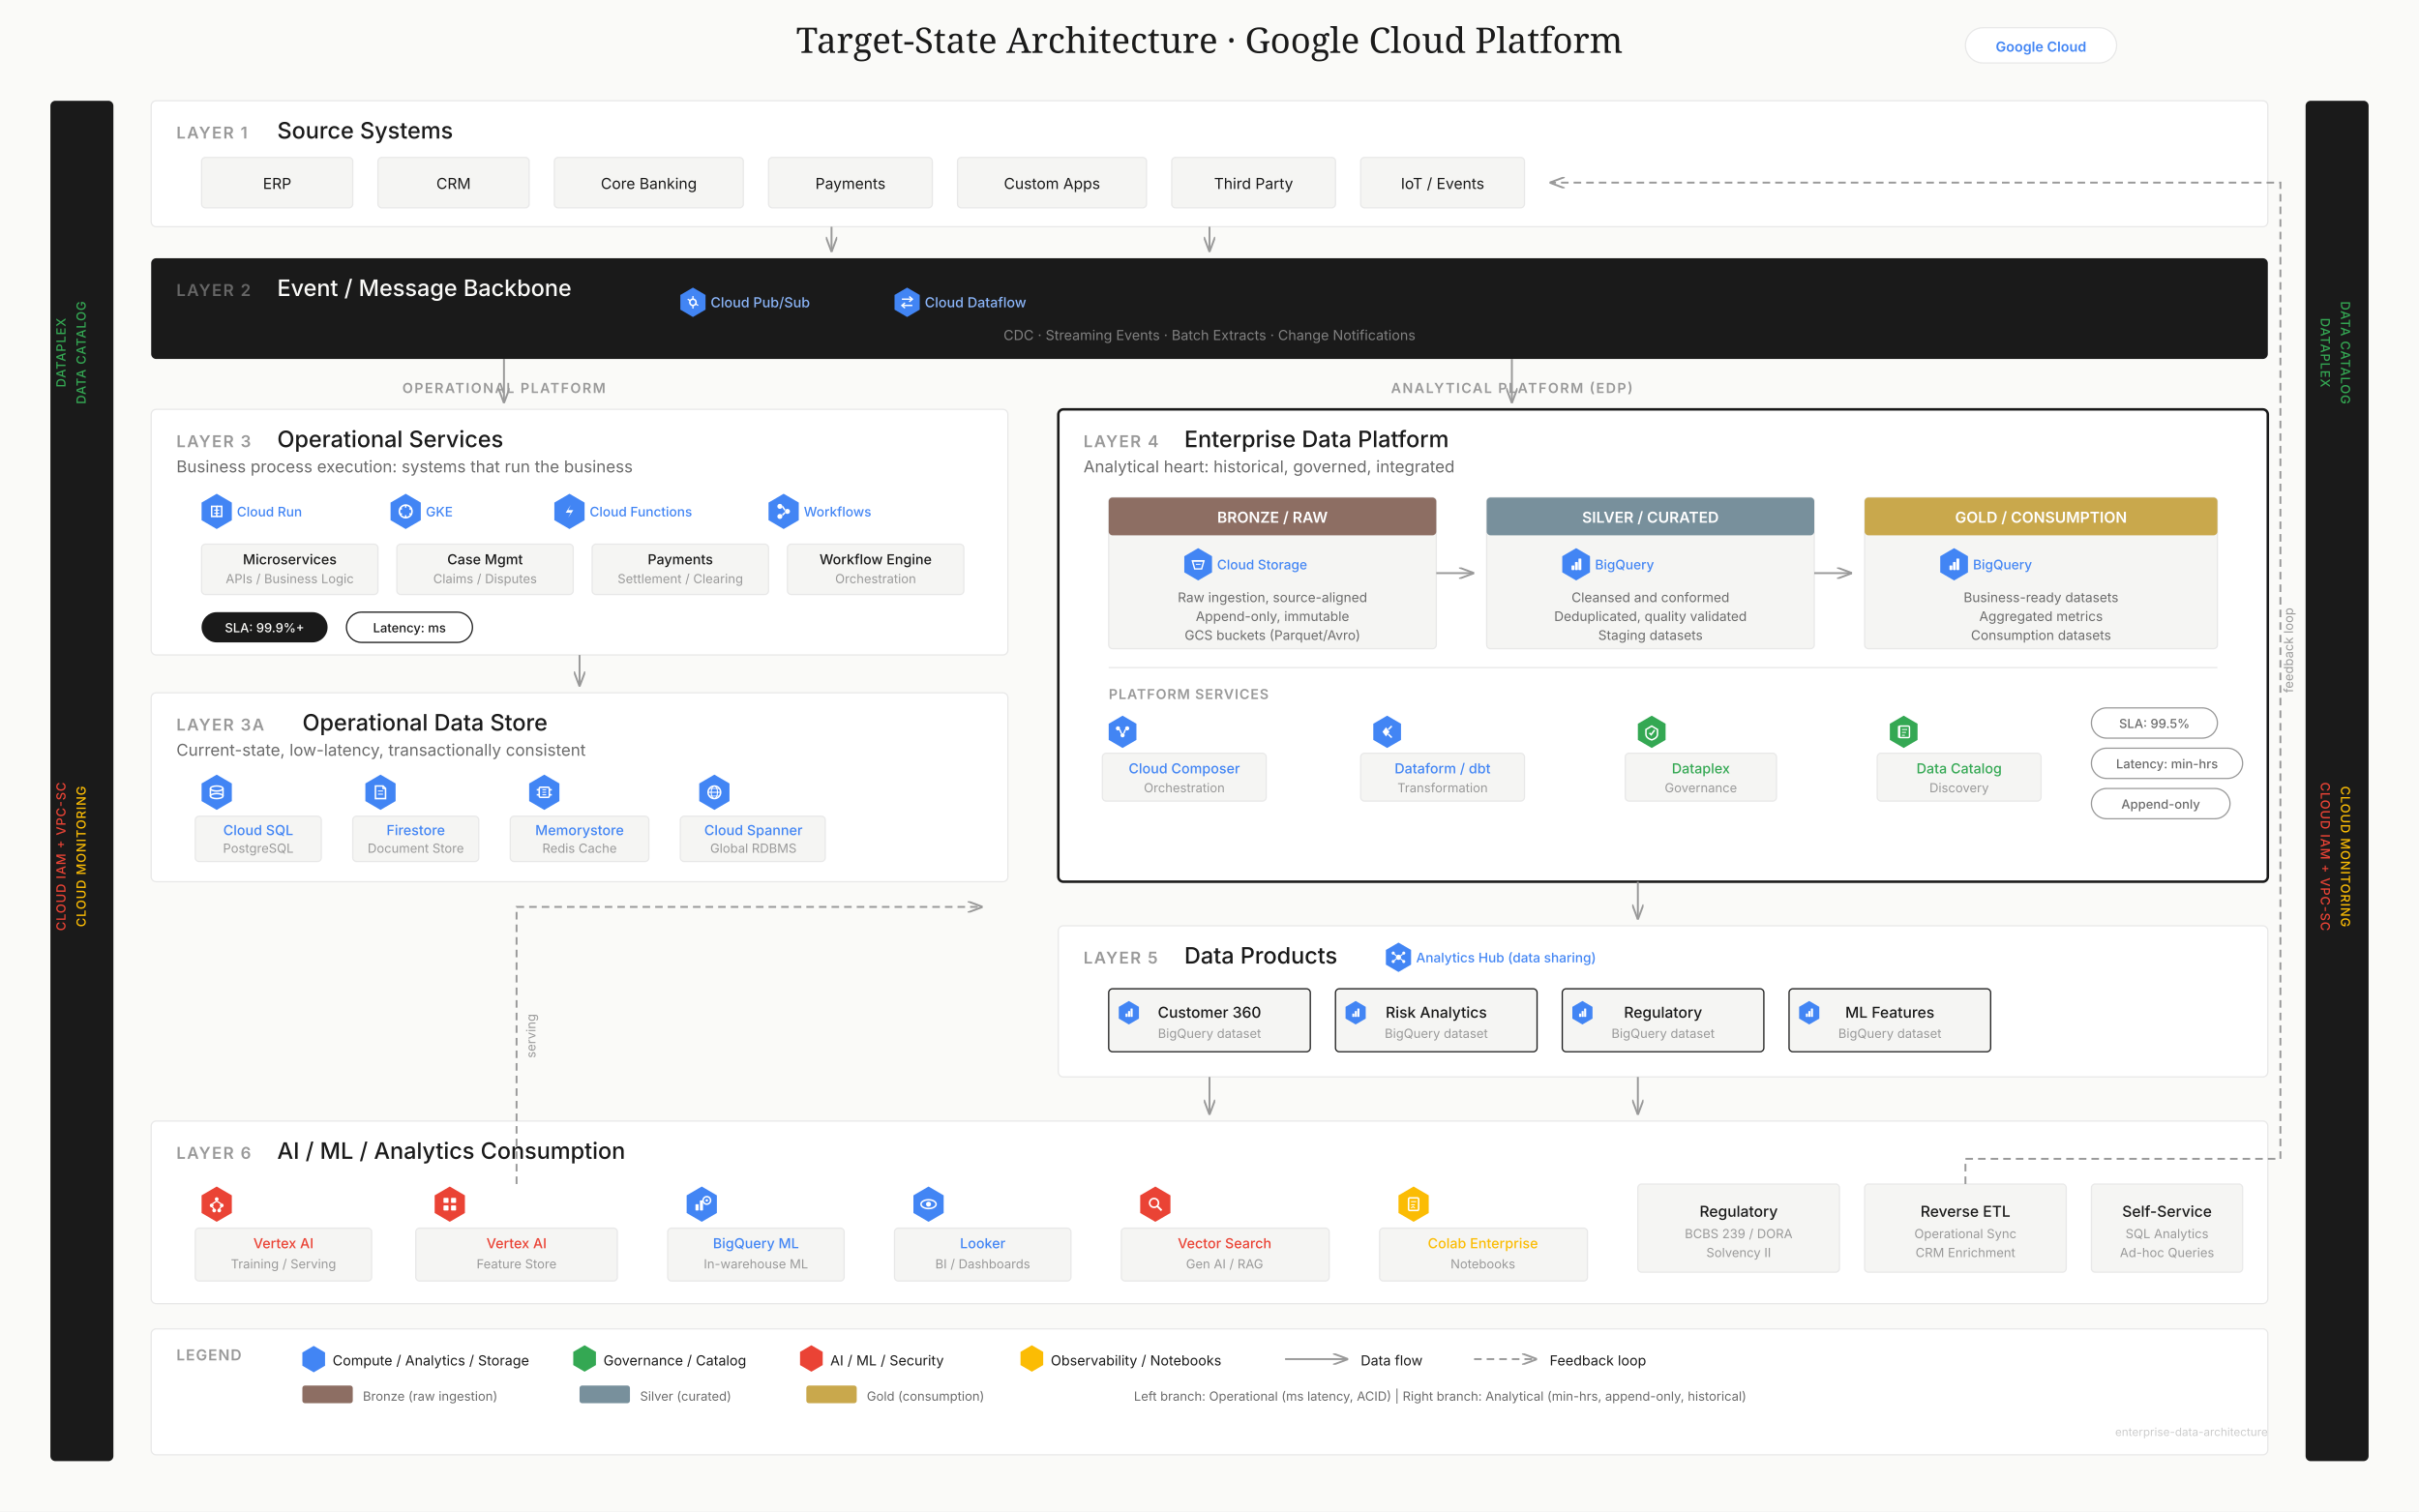
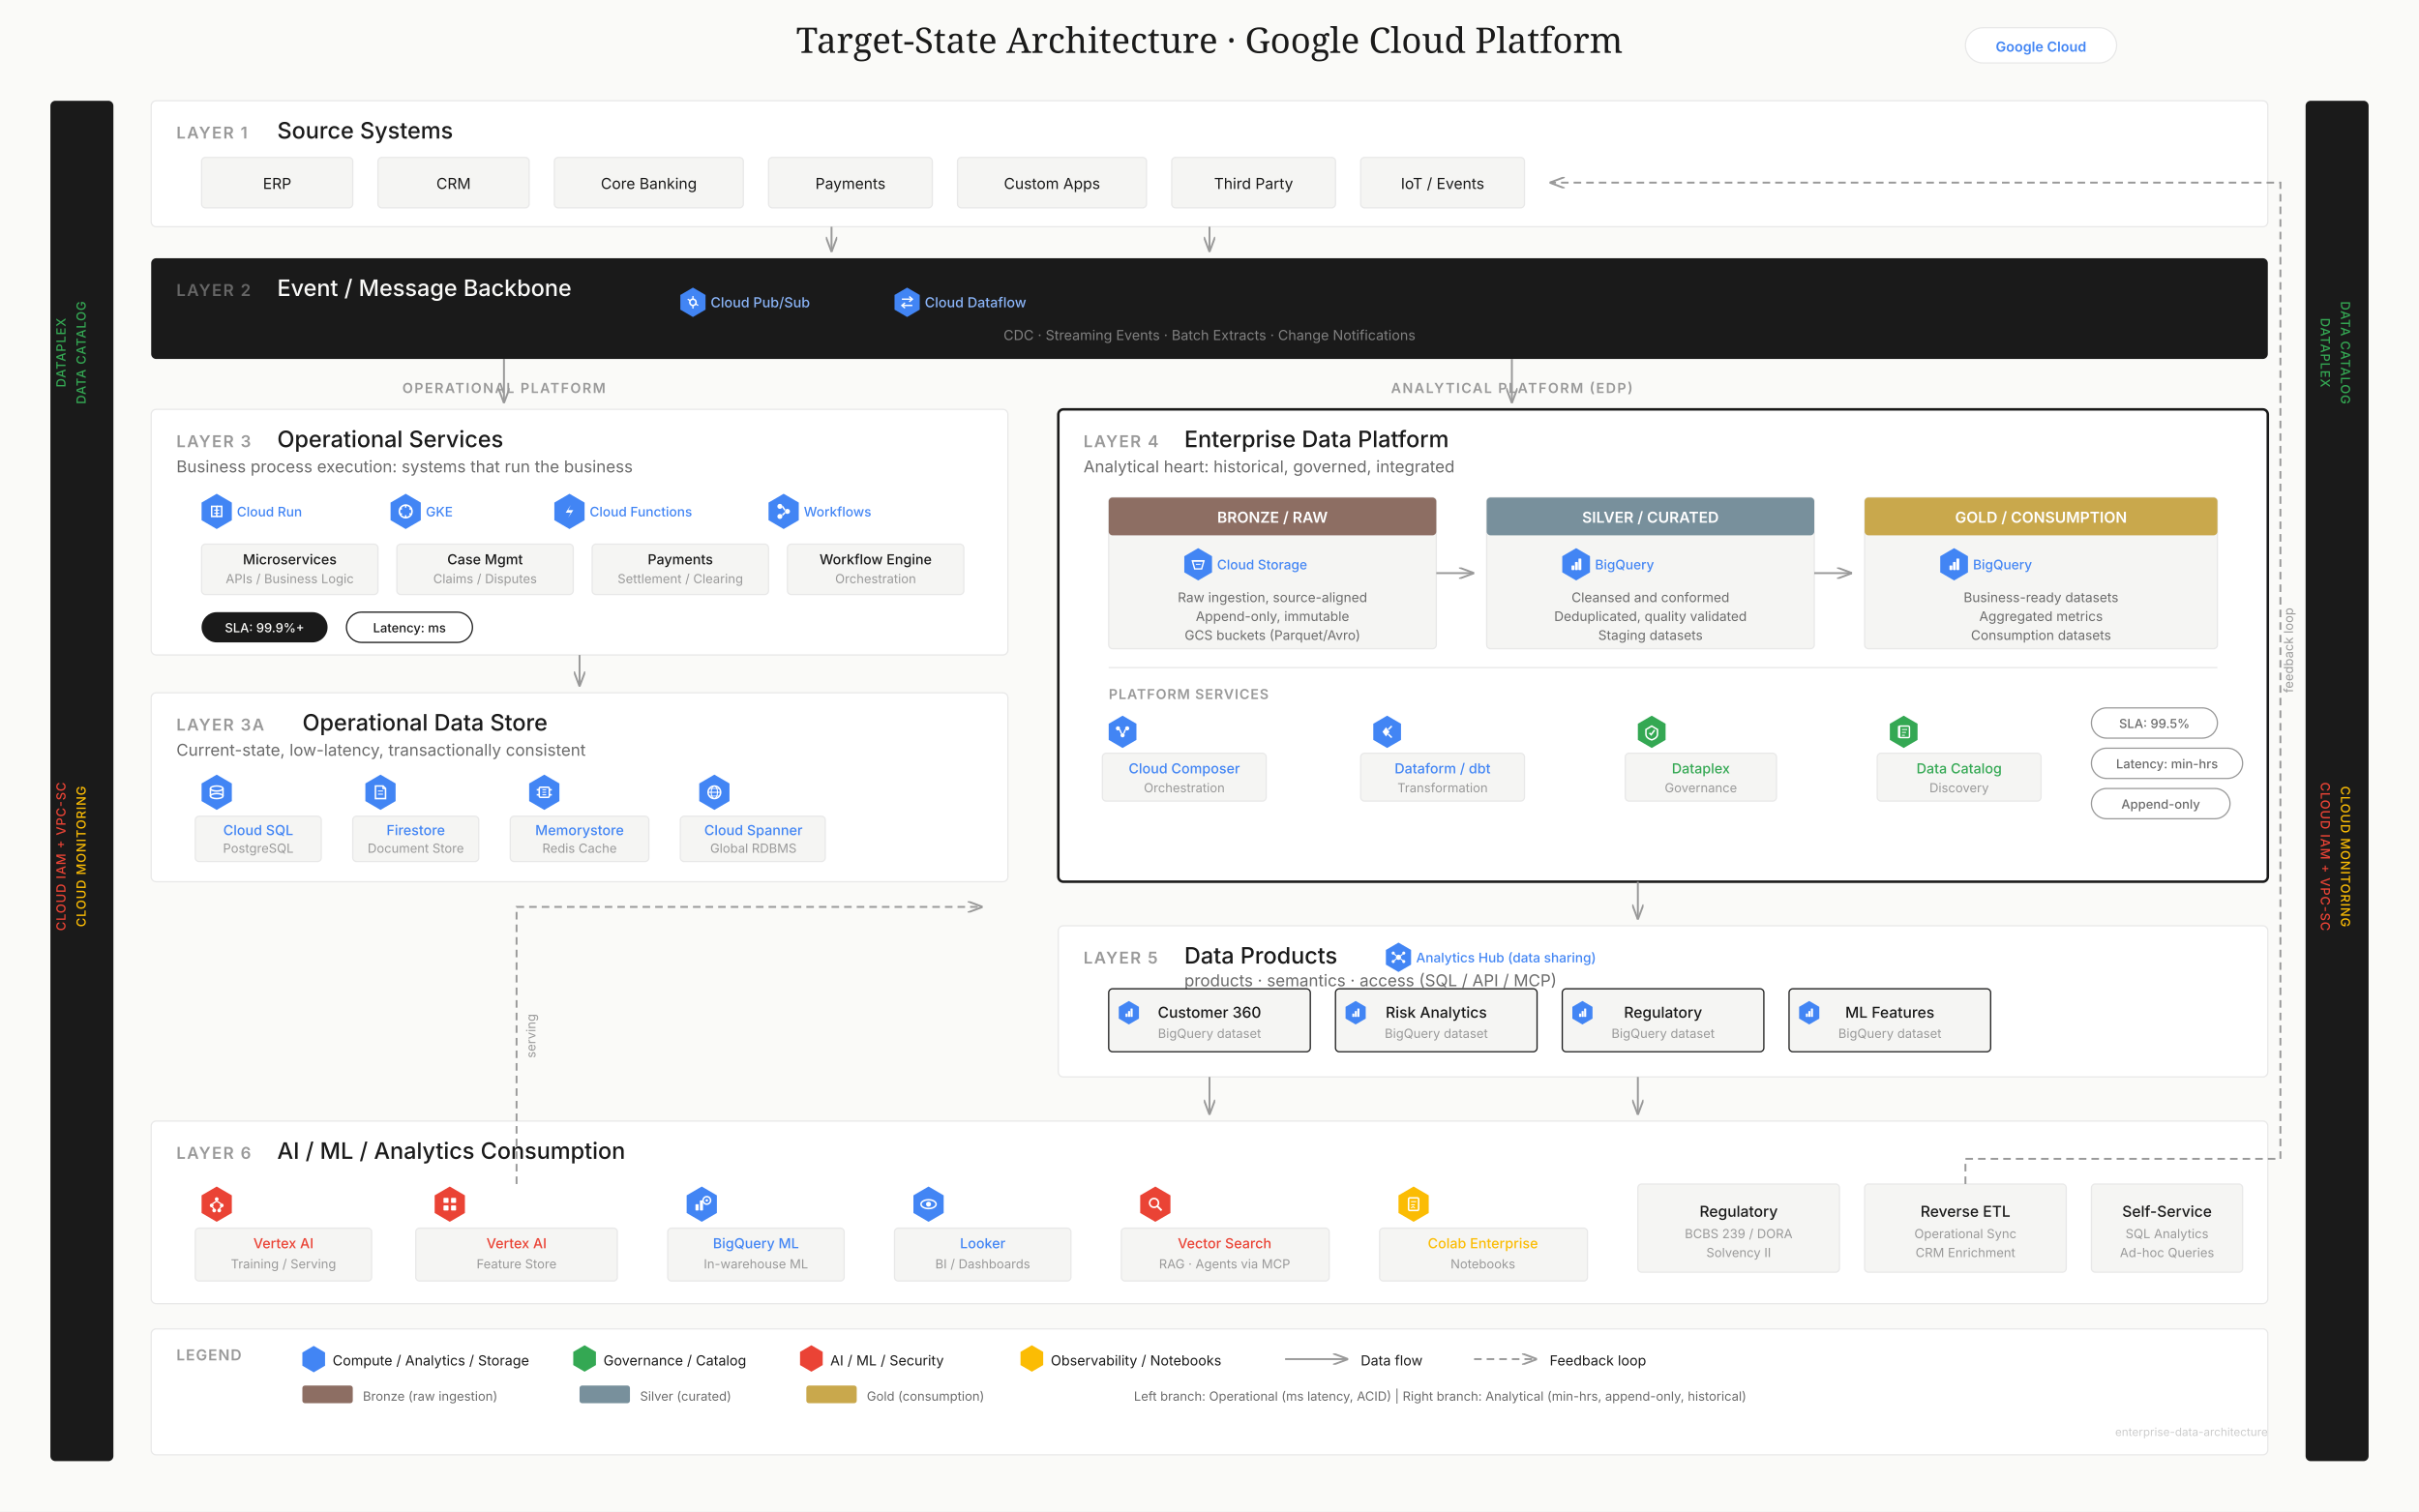
<svg xmlns="http://www.w3.org/2000/svg" viewBox="0 0 1920 1200" font-family="IBM Plex Sans, -apple-system, sans-serif">
  <defs>
    <style>
      .layer-label { font-size: 13px; font-weight: 600; letter-spacing: 0.08em; text-transform: uppercase; }
      .layer-title { font-size: 18px; font-weight: 500; }
      .layer-desc { font-size: 13px; fill: #6b6b6b; }
      .service-box text { font-size: 12px; }
      .arrow { stroke: #999; stroke-width: 1.5; fill: none; marker-end: url(#arrowhead); }
      .arrow-dashed { stroke: #999; stroke-width: 1.5; fill: none; stroke-dasharray: 6 4; marker-end: url(#arrowhead); }
      .cross-cut-label { font-size: 11px; font-weight: 500; letter-spacing: 0.06em; text-transform: uppercase; fill: #6b6b6b; }
      .gcp-label { font-size: 10.5px; fill: #4285F4; font-weight: 500; }
      .gcp-label-sm { font-size: 10px; fill: #4285F4; font-weight: 400; }
    </style>
    <marker id="arrowhead" markerWidth="8" markerHeight="6" refX="8" refY="3" orient="auto">
      <path d="M0,0 L8,3 L0,6" fill="none" stroke="#999" stroke-width="1" />
    </marker>
    <marker id="arrowhead-accent" markerWidth="8" markerHeight="6" refX="8" refY="3" orient="auto">
      <path d="M0,0 L8,3 L0,6" fill="none" stroke="#1a1a1a" stroke-width="1" />
    </marker>
    <symbol id="gcp-hex" viewBox="0 0 24 28">
      <polygon points="12,0 24,7 24,21 12,28 0,21 0,7" fill="#4285F4" stroke="none" />
    </symbol>
    <symbol id="icon-pubsub" viewBox="0 0 24 28">
      <polygon points="12,0 24,7 24,21 12,28 0,21 0,7" fill="#4285F4" />
      <circle cx="12" cy="14" r="3" fill="none" stroke="#fff" stroke-width="1.5" />
      <line x1="12" y1="8" x2="12" y2="11" stroke="#fff" stroke-width="1.2" />
      <line x1="12" y1="17" x2="12" y2="20" stroke="#fff" stroke-width="1.2" />
      <line x1="7" y1="11" x2="9.5" y2="12.5" stroke="#fff" stroke-width="1.2" />
      <line x1="14.5" y1="15.5" x2="17" y2="17" stroke="#fff" stroke-width="1.2" />
    </symbol>
    <symbol id="icon-dataflow" viewBox="0 0 24 28">
      <polygon points="12,0 24,7 24,21 12,28 0,21 0,7" fill="#4285F4" />
      <path d="M7,11 L17,11" stroke="#fff" stroke-width="1.3" fill="none" />
      <path d="M14,8.5 L17,11 L14,13.5" stroke="#fff" stroke-width="1.3" fill="none" />
      <path d="M17,17 L7,17" stroke="#fff" stroke-width="1.3" fill="none" />
      <path d="M10,14.5 L7,17 L10,19.5" stroke="#fff" stroke-width="1.3" fill="none" />
    </symbol>
    <symbol id="icon-cloudrun" viewBox="0 0 24 28">
      <polygon points="12,0 24,7 24,21 12,28 0,21 0,7" fill="#4285F4" />
      <path d="M8,10 L12,10 L12,18 L8,18 Z" stroke="#fff" stroke-width="1.2" fill="none" />
      <path d="M12,10 L16,10 L16,18 L12,18" stroke="#fff" stroke-width="1.2" fill="none" />
      <line x1="10" y1="13" x2="14" y2="13" stroke="#fff" stroke-width="0.8" />
      <line x1="10" y1="15.5" x2="14" y2="15.5" stroke="#fff" stroke-width="0.8" />
    </symbol>
    <symbol id="icon-gke" viewBox="0 0 24 28">
      <polygon points="12,0 24,7 24,21 12,28 0,21 0,7" fill="#4285F4" />
      <circle cx="12" cy="14" r="5" fill="none" stroke="#fff" stroke-width="1.3" />
      <line x1="12" y1="9" x2="12" y2="11" stroke="#fff" stroke-width="1.2" />
      <line x1="12" y1="17" x2="12" y2="19" stroke="#fff" stroke-width="1.2" />
      <line x1="7.3" y1="11.3" x2="9" y2="12.3" stroke="#fff" stroke-width="1.2" />
      <line x1="15" y1="15.7" x2="16.7" y2="16.7" stroke="#fff" stroke-width="1.2" />
      <line x1="7.3" y1="16.7" x2="9" y2="15.7" stroke="#fff" stroke-width="1.2" />
      <line x1="15" y1="12.3" x2="16.7" y2="11.3" stroke="#fff" stroke-width="1.2" />
    </symbol>
    <symbol id="icon-functions" viewBox="0 0 24 28">
      <polygon points="12,0 24,7 24,21 12,28 0,21 0,7" fill="#4285F4" />
      <path d="M13,9 L9,15 L13,15 L11,19 L15,13 L11,13 Z" fill="#fff" />
    </symbol>
    <symbol id="icon-workflows" viewBox="0 0 24 28">
      <polygon points="12,0 24,7 24,21 12,28 0,21 0,7" fill="#4285F4" />
      <circle cx="9" cy="10" r="2" fill="#fff" />
      <circle cx="15" cy="14" r="2" fill="#fff" />
      <circle cx="9" cy="18" r="2" fill="#fff" />
      <line x1="11" y1="10" x2="13" y2="13" stroke="#fff" stroke-width="1.2" />
      <line x1="13" y1="15" x2="11" y2="17" stroke="#fff" stroke-width="1.2" />
    </symbol>
    <symbol id="icon-cloudsql" viewBox="0 0 24 28">
      <polygon points="12,0 24,7 24,21 12,28 0,21 0,7" fill="#4285F4" />
      <ellipse cx="12" cy="11" rx="5" ry="2" fill="none" stroke="#fff" stroke-width="1.2" />
      <path d="M7,11 L7,17" stroke="#fff" stroke-width="1.2" />
      <path d="M17,11 L17,17" stroke="#fff" stroke-width="1.2" />
      <ellipse cx="12" cy="17" rx="5" ry="2" fill="none" stroke="#fff" stroke-width="1.2" />
    </symbol>
    <symbol id="icon-firestore" viewBox="0 0 24 28">
      <polygon points="12,0 24,7 24,21 12,28 0,21 0,7" fill="#4285F4" />
      <path d="M8,9 L14,9 L16,11 L16,19 L8,19 Z" fill="none" stroke="#fff" stroke-width="1.2" />
      <path d="M14,9 L14,11 L16,11" fill="none" stroke="#fff" stroke-width="1" />
      <line x1="10" y1="13" x2="14" y2="13" stroke="#fff" stroke-width="0.8" />
      <line x1="10" y1="15.5" x2="14" y2="15.5" stroke="#fff" stroke-width="0.8" />
    </symbol>
    <symbol id="icon-memorystore" viewBox="0 0 24 28">
      <polygon points="12,0 24,7 24,21 12,28 0,21 0,7" fill="#4285F4" />
      <rect x="8" y="10" width="8" height="8" rx="1" fill="none" stroke="#fff" stroke-width="1.2" />
      <line x1="6" y1="12" x2="8" y2="12" stroke="#fff" stroke-width="1.2" />
      <line x1="6" y1="16" x2="8" y2="16" stroke="#fff" stroke-width="1.2" />
      <line x1="16" y1="12" x2="18" y2="12" stroke="#fff" stroke-width="1.2" />
      <line x1="16" y1="16" x2="18" y2="16" stroke="#fff" stroke-width="1.2" />
      <line x1="10.5" y1="12" x2="13.5" y2="12" stroke="#fff" stroke-width="0.8" />
      <line x1="10.5" y1="14" x2="13.5" y2="14" stroke="#fff" stroke-width="0.8" />
      <line x1="10.5" y1="16" x2="13.5" y2="16" stroke="#fff" stroke-width="0.8" />
    </symbol>
    <symbol id="icon-spanner" viewBox="0 0 24 28">
      <polygon points="12,0 24,7 24,21 12,28 0,21 0,7" fill="#4285F4" />
      <circle cx="12" cy="14" r="5" fill="none" stroke="#fff" stroke-width="1.2" />
      <ellipse cx="12" cy="14" rx="2.5" ry="5" fill="none" stroke="#fff" stroke-width="0.8" />
      <line x1="7" y1="14" x2="17" y2="14" stroke="#fff" stroke-width="0.8" />
      <line x1="8" y1="11" x2="16" y2="11" stroke="#fff" stroke-width="0.6" />
      <line x1="8" y1="17" x2="16" y2="17" stroke="#fff" stroke-width="0.6" />
    </symbol>
    <symbol id="icon-gcs" viewBox="0 0 24 28">
      <polygon points="12,0 24,7 24,21 12,28 0,21 0,7" fill="#4285F4" />
      <path d="M7,11 L9,18 L15,18 L17,11 Z" fill="none" stroke="#fff" stroke-width="1.2" />
      <line x1="7" y1="11" x2="17" y2="11" stroke="#fff" stroke-width="1.3" />
      <line x1="10" y1="14" x2="14" y2="14" stroke="#fff" stroke-width="0.8" />
    </symbol>
    <symbol id="icon-bigquery" viewBox="0 0 24 28">
      <polygon points="12,0 24,7 24,21 12,28 0,21 0,7" fill="#4285F4" />
      <rect x="8" y="15" width="2.5" height="4" fill="#fff" rx="0.5" />
      <rect x="11" y="12" width="2.5" height="7" fill="#fff" rx="0.5" />
      <rect x="14" y="9" width="2.5" height="10" fill="#fff" rx="0.5" />
    </symbol>
    <symbol id="icon-composer" viewBox="0 0 24 28">
      <polygon points="12,0 24,7 24,21 12,28 0,21 0,7" fill="#4285F4" />
      <circle cx="8" cy="11" r="1.8" fill="#fff" />
      <circle cx="16" cy="11" r="1.8" fill="#fff" />
      <circle cx="12" cy="17" r="1.8" fill="#fff" />
      <line x1="9.5" y1="12" x2="11" y2="15.5" stroke="#fff" stroke-width="1.2" />
      <line x1="14.5" y1="12" x2="13" y2="15.5" stroke="#fff" stroke-width="1.2" />
    </symbol>
    <symbol id="icon-dataform" viewBox="0 0 24 28">
      <polygon points="12,0 24,7 24,21 12,28 0,21 0,7" fill="#4285F4" />
      <path d="M8,14 L11,10 L14,14 L11,18 Z" fill="#fff" />
      <path d="M13,12 L16,9" stroke="#fff" stroke-width="1.3" />
      <path d="M13,16 L16,19" stroke="#fff" stroke-width="1.3" />
    </symbol>
    <symbol id="icon-dataplex" viewBox="0 0 24 28">
      <polygon points="12,0 24,7 24,21 12,28 0,21 0,7" fill="#34A853" />
      <path d="M12,9 L7,12 L7,16 C7,18.5 9,20 12,21 C15,20 17,18.5 17,16 L17,12 Z" fill="none" stroke="#fff" stroke-width="1.3" />
      <path d="M10,15 L11.5,16.5 L14.5,12.5" fill="none" stroke="#fff" stroke-width="1.3" />
    </symbol>
    <symbol id="icon-catalog" viewBox="0 0 24 28">
      <polygon points="12,0 24,7 24,21 12,28 0,21 0,7" fill="#34A853" />
      <rect x="8" y="9" width="9" height="10" rx="1" fill="none" stroke="#fff" stroke-width="1.2" />
      <line x1="8" y1="9" x2="8" y2="19" stroke="#fff" stroke-width="2" />
      <line x1="10.5" y1="12" x2="15" y2="12" stroke="#fff" stroke-width="0.8" />
      <line x1="10.5" y1="14.5" x2="14" y2="14.5" stroke="#fff" stroke-width="0.8" />
      <line x1="10.5" y1="17" x2="13" y2="17" stroke="#fff" stroke-width="0.8" />
    </symbol>
    <symbol id="icon-analyticshub" viewBox="0 0 24 28">
      <polygon points="12,0 24,7 24,21 12,28 0,21 0,7" fill="#4285F4" />
      <circle cx="12" cy="14" r="2.5" fill="#fff" />
      <circle cx="7" cy="10" r="1.5" fill="#fff" />
      <circle cx="17" cy="10" r="1.5" fill="#fff" />
      <circle cx="7" cy="18" r="1.5" fill="#fff" />
      <circle cx="17" cy="18" r="1.5" fill="#fff" />
      <line x1="10" y1="12.5" x2="8" y2="11" stroke="#fff" stroke-width="1" />
      <line x1="14" y1="12.5" x2="16" y2="11" stroke="#fff" stroke-width="1" />
      <line x1="10" y1="15.5" x2="8" y2="17" stroke="#fff" stroke-width="1" />
      <line x1="14" y1="15.5" x2="16" y2="17" stroke="#fff" stroke-width="1" />
    </symbol>
    <symbol id="icon-vertexai" viewBox="0 0 24 28">
      <polygon points="12,0 24,7 24,21 12,28 0,21 0,7" fill="#EA4335" />
      <circle cx="12" cy="10" r="1.5" fill="#fff" />
      <circle cx="8" cy="15" r="1.5" fill="#fff" />
      <circle cx="16" cy="15" r="1.5" fill="#fff" />
      <circle cx="10" cy="19" r="1.5" fill="#fff" />
      <circle cx="14" cy="19" r="1.5" fill="#fff" />
      <line x1="12" y1="11.5" x2="8.5" y2="13.8" stroke="#fff" stroke-width="1" />
      <line x1="12" y1="11.5" x2="15.5" y2="13.8" stroke="#fff" stroke-width="1" />
      <line x1="8.5" y1="16.2" x2="10" y2="17.8" stroke="#fff" stroke-width="1" />
      <line x1="15.5" y1="16.2" x2="14" y2="17.8" stroke="#fff" stroke-width="1" />
    </symbol>
    <symbol id="icon-looker" viewBox="0 0 24 28">
      <polygon points="12,0 24,7 24,21 12,28 0,21 0,7" fill="#4285F4" />
      <ellipse cx="12" cy="14" rx="6" ry="3.5" fill="none" stroke="#fff" stroke-width="1.2" />
      <circle cx="12" cy="14" r="2" fill="#fff" />
    </symbol>
    <symbol id="icon-notebooks" viewBox="0 0 24 28">
      <polygon points="12,0 24,7 24,21 12,28 0,21 0,7" fill="#FBBC04" />
      <rect x="8" y="9" width="8" height="10" rx="1" fill="none" stroke="#fff" stroke-width="1.2" />
      <line x1="10" y1="12" x2="14" y2="12" stroke="#fff" stroke-width="0.8" />
      <line x1="10" y1="14.5" x2="13" y2="14.5" stroke="#fff" stroke-width="0.8" />
      <path d="M10,17 L11.5,16 L13,17" stroke="#fff" stroke-width="0.8" fill="none" />
    </symbol>
    <symbol id="icon-vectorsearch" viewBox="0 0 24 28">
      <polygon points="12,0 24,7 24,21 12,28 0,21 0,7" fill="#EA4335" />
      <circle cx="11" cy="13" r="3.5" fill="none" stroke="#fff" stroke-width="1.3" />
      <line x1="13.5" y1="15.5" x2="17" y2="19" stroke="#fff" stroke-width="1.5" />
    </symbol>
    <symbol id="icon-iam" viewBox="0 0 24 28">
      <polygon points="12,0 24,7 24,21 12,28 0,21 0,7" fill="#EA4335" />
      <circle cx="12" cy="12" r="3" fill="none" stroke="#fff" stroke-width="1.3" />
      <rect x="10.5" y="15" width="3" height="4" rx="0.5" fill="#fff" />
    </symbol>
    <symbol id="icon-monitoring" viewBox="0 0 24 28">
      <polygon points="12,0 24,7 24,21 12,28 0,21 0,7" fill="#FBBC04" />
      <path d="M7,16 L10,13 L12,15 L15,10 L17,12" fill="none" stroke="#fff" stroke-width="1.5" />
    </symbol>
    <symbol id="icon-featurestore" viewBox="0 0 24 28">
      <polygon points="12,0 24,7 24,21 12,28 0,21 0,7" fill="#EA4335" />
      <rect x="7" y="9" width="4" height="4" rx="0.5" fill="#fff" />
      <rect x="13" y="9" width="4" height="4" rx="0.5" fill="#fff" />
      <rect x="7" y="15" width="4" height="4" rx="0.5" fill="#fff" />
      <rect x="13" y="15" width="4" height="4" rx="0.5" fill="#fff" />
    </symbol>
    <symbol id="icon-bqml" viewBox="0 0 24 28">
      <polygon points="12,0 24,7 24,21 12,28 0,21 0,7" fill="#4285F4" />
      <rect x="7" y="14" width="2.5" height="5" fill="#fff" rx="0.5" />
      <rect x="10.5" y="11" width="2.5" height="8" fill="#fff" rx="0.5" />
      <circle cx="16" cy="11" r="3" fill="none" stroke="#fff" stroke-width="1.2" />
      <circle cx="16" cy="11" r="1" fill="#fff" />
    </symbol>
  </defs>
  <rect width="1920" height="1200" fill="#fafaf8" />
  <text x="960" y="42" text-anchor="middle" font-family="Fraunces, Georgia, serif" font-size="28" font-weight="500" fill="#1a1a1a">Target-State Architecture · Google Cloud Platform</text>
  <rect x="1560" y="22" width="120" height="28" rx="14" fill="#fff" stroke="#e8e8e8" stroke-width="1" />
  <text x="1620" y="41" text-anchor="middle" font-size="11" font-weight="600" fill="#4285F4">Google Cloud</text>
  <rect x="40" y="80" width="50" height="1080" rx="4" fill="#1a1a1a" />
  <text x="52" y="280" text-anchor="middle" transform="rotate(-90, 52, 280)" font-size="10" font-weight="500" letter-spacing="0.06em" fill="#34A853">DATAPLEX</text>
  <text x="68" y="280" text-anchor="middle" transform="rotate(-90, 68, 280)" font-size="10" font-weight="500" letter-spacing="0.06em" fill="#34A853">DATA CATALOG</text>
  <text x="52" y="680" text-anchor="middle" transform="rotate(-90, 52, 680)" font-size="10" font-weight="500" letter-spacing="0.06em" fill="#EA4335">CLOUD IAM + VPC-SC</text>
  <text x="68" y="680" text-anchor="middle" transform="rotate(-90, 68, 680)" font-size="10" font-weight="500" letter-spacing="0.06em" fill="#FBBC04">CLOUD MONITORING</text>
  <rect x="1830" y="80" width="50" height="1080" rx="4" fill="#1a1a1a" />
  <text x="1842" y="280" text-anchor="middle" transform="rotate(90, 1842, 280)" font-size="10" font-weight="500" letter-spacing="0.06em" fill="#34A853">DATAPLEX</text>
  <text x="1858" y="280" text-anchor="middle" transform="rotate(90, 1858, 280)" font-size="10" font-weight="500" letter-spacing="0.06em" fill="#34A853">DATA CATALOG</text>
  <text x="1842" y="680" text-anchor="middle" transform="rotate(90, 1842, 680)" font-size="10" font-weight="500" letter-spacing="0.06em" fill="#EA4335">CLOUD IAM + VPC-SC</text>
  <text x="1858" y="680" text-anchor="middle" transform="rotate(90, 1858, 680)" font-size="10" font-weight="500" letter-spacing="0.06em" fill="#FBBC04">CLOUD MONITORING</text>
  <rect x="120" y="80" width="1680" height="100" rx="4" fill="#fff" stroke="#e8e8e8" stroke-width="1" />
  <text x="140" y="110" class="layer-label" fill="#999">LAYER 1</text>
  <text x="220" y="110" class="layer-title" fill="#1a1a1a">Source Systems</text>
  <rect x="160" y="125" width="120" height="40" rx="3" fill="#f5f5f3" stroke="#e8e8e8" />
  <text x="220" y="150" text-anchor="middle" font-size="12" fill="#1a1a1a">ERP</text>
  <rect x="300" y="125" width="120" height="40" rx="3" fill="#f5f5f3" stroke="#e8e8e8" />
  <text x="360" y="150" text-anchor="middle" font-size="12" fill="#1a1a1a">CRM</text>
  <rect x="440" y="125" width="150" height="40" rx="3" fill="#f5f5f3" stroke="#e8e8e8" />
  <text x="515" y="150" text-anchor="middle" font-size="12" fill="#1a1a1a">Core Banking</text>
  <rect x="610" y="125" width="130" height="40" rx="3" fill="#f5f5f3" stroke="#e8e8e8" />
  <text x="675" y="150" text-anchor="middle" font-size="12" fill="#1a1a1a">Payments</text>
  <rect x="760" y="125" width="150" height="40" rx="3" fill="#f5f5f3" stroke="#e8e8e8" />
  <text x="835" y="150" text-anchor="middle" font-size="12" fill="#1a1a1a">Custom Apps</text>
  <rect x="930" y="125" width="130" height="40" rx="3" fill="#f5f5f3" stroke="#e8e8e8" />
  <text x="995" y="150" text-anchor="middle" font-size="12" fill="#1a1a1a">Third Party</text>
  <rect x="1080" y="125" width="130" height="40" rx="3" fill="#f5f5f3" stroke="#e8e8e8" />
  <text x="1145" y="150" text-anchor="middle" font-size="12" fill="#1a1a1a">IoT / Events</text>
  <path d="M660,180 L660,200" class="arrow" />
  <path d="M960,180 L960,200" class="arrow" />
  <rect x="120" y="205" width="1680" height="80" rx="4" fill="#1a1a1a" />
  <text x="140" y="235" class="layer-label" fill="#666">LAYER 2</text>
  <text x="220" y="235" font-size="18" font-weight="500" fill="#fafaf8">Event / Message Backbone</text>
  <g transform="translate(540, 228)">
    <use href="#icon-pubsub" width="20" height="24" />
    <text x="24" y="16" font-size="11" font-weight="500" fill="#8ab4f8">Cloud Pub/Sub</text>
  </g>
  <g transform="translate(710, 228)">
    <use href="#icon-dataflow" width="20" height="24" />
    <text x="24" y="16" font-size="11" font-weight="500" fill="#8ab4f8">Cloud Dataflow</text>
  </g>
  <text x="960" y="270" text-anchor="middle" font-size="11" fill="rgba(255,255,255,0.45)">CDC  ·  Streaming Events  ·  Batch Extracts  ·  Change Notifications</text>
  <path d="M400,285 L400,320" class="arrow" />
  <path d="M1200,285 L1200,320" class="arrow" />
  <text x="400" y="312" text-anchor="middle" font-size="11" font-weight="600" letter-spacing="0.1em" fill="#999">OPERATIONAL PLATFORM</text>
  <text x="1200" y="312" text-anchor="middle" font-size="11" font-weight="600" letter-spacing="0.1em" fill="#999">ANALYTICAL PLATFORM (EDP)</text>
  <rect x="120" y="325" width="680" height="195" rx="4" fill="#fff" stroke="#e8e8e8" stroke-width="1" />
  <text x="140" y="355" class="layer-label" fill="#999">LAYER 3</text>
  <text x="220" y="355" class="layer-title" fill="#1a1a1a">Operational Services</text>
  <text x="140" y="375" class="layer-desc">Business process execution: systems that run the business</text>
  <g transform="translate(160, 392)">
    <use href="#icon-cloudrun" width="24" height="28" />
    <text x="28" y="18" class="gcp-label">Cloud Run</text>
  </g>
  <g transform="translate(310, 392)">
    <use href="#icon-gke" width="24" height="28" />
    <text x="28" y="18" class="gcp-label">GKE</text>
  </g>
  <g transform="translate(440, 392)">
    <use href="#icon-functions" width="24" height="28" />
    <text x="28" y="18" class="gcp-label">Cloud Functions</text>
  </g>
  <g transform="translate(610, 392)">
    <use href="#icon-workflows" width="24" height="28" />
    <text x="28" y="18" class="gcp-label">Workflows</text>
  </g>
  <rect x="160" y="432" width="140" height="40" rx="3" fill="#f5f5f3" stroke="#e8e8e8" />
  <text x="230" y="448" text-anchor="middle" font-size="11" font-weight="500" fill="#1a1a1a">Microservices</text>
  <text x="230" y="463" text-anchor="middle" font-size="10" fill="#999">APIs / Business Logic</text>
  <rect x="315" y="432" width="140" height="40" rx="3" fill="#f5f5f3" stroke="#e8e8e8" />
  <text x="385" y="448" text-anchor="middle" font-size="11" font-weight="500" fill="#1a1a1a">Case Mgmt</text>
  <text x="385" y="463" text-anchor="middle" font-size="10" fill="#999">Claims / Disputes</text>
  <rect x="470" y="432" width="140" height="40" rx="3" fill="#f5f5f3" stroke="#e8e8e8" />
  <text x="540" y="448" text-anchor="middle" font-size="11" font-weight="500" fill="#1a1a1a">Payments</text>
  <text x="540" y="463" text-anchor="middle" font-size="10" fill="#999">Settlement / Clearing</text>
  <rect x="625" y="432" width="140" height="40" rx="3" fill="#f5f5f3" stroke="#e8e8e8" />
  <text x="695" y="448" text-anchor="middle" font-size="11" font-weight="500" fill="#1a1a1a">Workflow Engine</text>
  <text x="695" y="463" text-anchor="middle" font-size="10" fill="#999">Orchestration</text>
  <rect x="160" y="486" width="100" height="24" rx="12" fill="#1a1a1a" />
  <text x="210" y="502" text-anchor="middle" font-size="10" font-weight="500" fill="#fafaf8">SLA: 99.9%+</text>
  <rect x="275" y="486" width="100" height="24" rx="12" fill="none" stroke="#1a1a1a" />
  <text x="325" y="502" text-anchor="middle" font-size="10" font-weight="500" fill="#1a1a1a">Latency: ms</text>
  <path d="M460,520 L460,545" class="arrow" />
  <rect x="120" y="550" width="680" height="150" rx="4" fill="#fff" stroke="#e8e8e8" stroke-width="1" />
  <text x="140" y="580" class="layer-label" fill="#999">LAYER 3A</text>
  <text x="240" y="580" class="layer-title" fill="#1a1a1a">Operational Data Store</text>
  <text x="140" y="600" class="layer-desc">Current-state, low-latency, transactionally consistent</text>
  <g transform="translate(160, 615)">
    <use href="#icon-cloudsql" width="24" height="28" />
  </g>
  <rect x="155" y="648" width="100" height="36" rx="3" fill="#f5f5f3" stroke="#e8e8e8" />
  <text x="205" y="663" text-anchor="middle" font-size="11" font-weight="500" fill="#4285F4">Cloud SQL</text>
  <text x="205" y="677" text-anchor="middle" font-size="10" fill="#999">PostgreSQL</text>
  <g transform="translate(290, 615)">
    <use href="#icon-firestore" width="24" height="28" />
  </g>
  <rect x="280" y="648" width="100" height="36" rx="3" fill="#f5f5f3" stroke="#e8e8e8" />
  <text x="330" y="663" text-anchor="middle" font-size="11" font-weight="500" fill="#4285F4">Firestore</text>
  <text x="330" y="677" text-anchor="middle" font-size="10" fill="#999">Document Store</text>
  <g transform="translate(420, 615)">
    <use href="#icon-memorystore" width="24" height="28" />
  </g>
  <rect x="405" y="648" width="110" height="36" rx="3" fill="#f5f5f3" stroke="#e8e8e8" />
  <text x="460" y="663" text-anchor="middle" font-size="11" font-weight="500" fill="#4285F4">Memorystore</text>
  <text x="460" y="677" text-anchor="middle" font-size="10" fill="#999">Redis Cache</text>
  <g transform="translate(555, 615)">
    <use href="#icon-spanner" width="24" height="28" />
  </g>
  <rect x="540" y="648" width="115" height="36" rx="3" fill="#f5f5f3" stroke="#e8e8e8" />
  <text x="598" y="663" text-anchor="middle" font-size="11" font-weight="500" fill="#4285F4">Cloud Spanner</text>
  <text x="598" y="677" text-anchor="middle" font-size="10" fill="#999">Global RDBMS</text>
  <rect x="840" y="325" width="960" height="375" rx="4" fill="#fff" stroke="#1a1a1a" stroke-width="2" />
  <text x="860" y="355" class="layer-label" fill="#999">LAYER 4</text>
  <text x="940" y="355" class="layer-title" fill="#1a1a1a">Enterprise Data Platform</text>
  <text x="860" y="375" class="layer-desc">Analytical heart: historical, governed, integrated</text>
  <rect x="880" y="395" width="260" height="120" rx="3" fill="#f5f5f3" stroke="#e8e8e8" />
  <rect x="880" y="395" width="260" height="30" rx="3" fill="#8d6e63" stroke="none" />
  <rect x="880" y="422" width="260" height="0" rx="0" fill="#f5f5f3" />
  <text x="1010" y="415" text-anchor="middle" font-size="12" font-weight="600" fill="#fff">BRONZE / RAW</text>
  <g transform="translate(940, 435)">
    <use href="#icon-gcs" width="22" height="26" />
    <text x="26" y="17" class="gcp-label">Cloud Storage</text>
  </g>
  <text x="1010" y="478" text-anchor="middle" font-size="10.5" fill="#6b6b6b">Raw ingestion, source-aligned</text>
  <text x="1010" y="493" text-anchor="middle" font-size="10.5" fill="#6b6b6b">Append-only, immutable</text>
  <text x="1010" y="508" text-anchor="middle" font-size="10.5" fill="#6b6b6b">GCS buckets (Parquet/Avro)</text>
  <path d="M1140,455 L1170,455" class="arrow" stroke="#1a1a1a" marker-end="url(#arrowhead-accent)" />
  <rect x="1180" y="395" width="260" height="120" rx="3" fill="#f5f5f3" stroke="#e8e8e8" />
  <rect x="1180" y="395" width="260" height="30" rx="3" fill="#78909c" stroke="none" />
  <text x="1310" y="415" text-anchor="middle" font-size="12" font-weight="600" fill="#fff">SILVER / CURATED</text>
  <g transform="translate(1240, 435)">
    <use href="#icon-bigquery" width="22" height="26" />
    <text x="26" y="17" class="gcp-label">BigQuery</text>
  </g>
  <text x="1310" y="478" text-anchor="middle" font-size="10.5" fill="#6b6b6b">Cleansed and conformed</text>
  <text x="1310" y="493" text-anchor="middle" font-size="10.5" fill="#6b6b6b">Deduplicated, quality validated</text>
  <text x="1310" y="508" text-anchor="middle" font-size="10.5" fill="#6b6b6b">Staging datasets</text>
  <path d="M1440,455 L1470,455" class="arrow" stroke="#1a1a1a" marker-end="url(#arrowhead-accent)" />
  <rect x="1480" y="395" width="280" height="120" rx="3" fill="#f5f5f3" stroke="#e8e8e8" />
  <rect x="1480" y="395" width="280" height="30" rx="3" fill="#c9a84c" stroke="none" />
  <text x="1620" y="415" text-anchor="middle" font-size="12" font-weight="600" fill="#fff">GOLD / CONSUMPTION</text>
  <g transform="translate(1540, 435)">
    <use href="#icon-bigquery" width="22" height="26" />
    <text x="26" y="17" class="gcp-label">BigQuery</text>
  </g>
  <text x="1620" y="478" text-anchor="middle" font-size="10.5" fill="#6b6b6b">Business-ready datasets</text>
  <text x="1620" y="493" text-anchor="middle" font-size="10.5" fill="#6b6b6b">Aggregated metrics</text>
  <text x="1620" y="508" text-anchor="middle" font-size="10.5" fill="#6b6b6b">Consumption datasets</text>
  <line x1="880" y1="530" x2="1760" y2="530" stroke="#e8e8e8" stroke-width="1" />
  <text x="880" y="555" font-size="11" font-weight="600" letter-spacing="0.06em" fill="#999">PLATFORM SERVICES</text>
  <g transform="translate(880, 568)">
    <use href="#icon-composer" width="22" height="26" />
  </g>
  <rect x="875" y="598" width="130" height="38" rx="3" fill="#f5f5f3" stroke="#e8e8e8" />
  <text x="940" y="614" text-anchor="middle" font-size="11" font-weight="500" fill="#4285F4">Cloud Composer</text>
  <text x="940" y="629" text-anchor="middle" font-size="10" fill="#999">Orchestration</text>
  <g transform="translate(1090, 568)">
    <use href="#icon-dataform" width="22" height="26" />
  </g>
  <rect x="1080" y="598" width="130" height="38" rx="3" fill="#f5f5f3" stroke="#e8e8e8" />
  <text x="1145" y="614" text-anchor="middle" font-size="11" font-weight="500" fill="#4285F4">Dataform / dbt</text>
  <text x="1145" y="629" text-anchor="middle" font-size="10" fill="#999">Transformation</text>
  <g transform="translate(1300, 568)">
    <use href="#icon-dataplex" width="22" height="26" />
  </g>
  <rect x="1290" y="598" width="120" height="38" rx="3" fill="#f5f5f3" stroke="#e8e8e8" />
  <text x="1350" y="614" text-anchor="middle" font-size="11" font-weight="500" fill="#34A853">Dataplex</text>
  <text x="1350" y="629" text-anchor="middle" font-size="10" fill="#999">Governance</text>
  <g transform="translate(1500, 568)">
    <use href="#icon-catalog" width="22" height="26" />
  </g>
  <rect x="1490" y="598" width="130" height="38" rx="3" fill="#f5f5f3" stroke="#e8e8e8" />
  <text x="1555" y="614" text-anchor="middle" font-size="11" font-weight="500" fill="#34A853">Data Catalog</text>
  <text x="1555" y="629" text-anchor="middle" font-size="10" fill="#999">Discovery</text>
  <rect x="1660" y="562" width="100" height="24" rx="12" fill="none" stroke="#999" />
  <text x="1710" y="578" text-anchor="middle" font-size="10" font-weight="500" fill="#6b6b6b">SLA: 99.5%</text>
  <rect x="1660" y="594" width="120" height="24" rx="12" fill="none" stroke="#999" />
  <text x="1720" y="610" text-anchor="middle" font-size="10" font-weight="500" fill="#6b6b6b">Latency: min-hrs</text>
  <rect x="1660" y="626" width="110" height="24" rx="12" fill="none" stroke="#999" />
  <text x="1715" y="642" text-anchor="middle" font-size="10" font-weight="500" fill="#6b6b6b">Append-only</text>
  <path d="M1300,700 L1300,730" class="arrow" />
  <rect x="840" y="735" width="960" height="120" rx="4" fill="#fff" stroke="#e8e8e8" stroke-width="1" />
  <text x="860" y="765" class="layer-label" fill="#999">LAYER 5</text>
  <text x="940" y="765" class="layer-title" fill="#1a1a1a">Data Products</text>
+   <text x="940" y="783" class="layer-desc" font-size="11">products · semantics · access (SQL / API / MCP)</text>
  <g transform="translate(1100, 748)">
    <use href="#icon-analyticshub" width="20" height="24" />
    <text x="24" y="16" class="gcp-label">Analytics Hub (data sharing)</text>
  </g>
  <rect x="880" y="785" width="160" height="50" rx="3" fill="#f5f5f3" stroke="#1a1a1a" stroke-width="1" />
  <g transform="translate(888, 794)">
    <use href="#icon-bigquery" width="16" height="20" />
  </g>
  <text x="960" y="808" text-anchor="middle" font-size="12" font-weight="500" fill="#1a1a1a">Customer 360</text>
  <text x="960" y="824" text-anchor="middle" font-size="10" fill="#999">BigQuery dataset</text>
  <rect x="1060" y="785" width="160" height="50" rx="3" fill="#f5f5f3" stroke="#1a1a1a" stroke-width="1" />
  <g transform="translate(1068, 794)">
    <use href="#icon-bigquery" width="16" height="20" />
  </g>
  <text x="1140" y="808" text-anchor="middle" font-size="12" font-weight="500" fill="#1a1a1a">Risk Analytics</text>
  <text x="1140" y="824" text-anchor="middle" font-size="10" fill="#999">BigQuery dataset</text>
  <rect x="1240" y="785" width="160" height="50" rx="3" fill="#f5f5f3" stroke="#1a1a1a" stroke-width="1" />
  <g transform="translate(1248, 794)">
    <use href="#icon-bigquery" width="16" height="20" />
  </g>
  <text x="1320" y="808" text-anchor="middle" font-size="12" font-weight="500" fill="#1a1a1a">Regulatory</text>
  <text x="1320" y="824" text-anchor="middle" font-size="10" fill="#999">BigQuery dataset</text>
  <rect x="1420" y="785" width="160" height="50" rx="3" fill="#f5f5f3" stroke="#1a1a1a" stroke-width="1" />
  <g transform="translate(1428, 794)">
    <use href="#icon-bigquery" width="16" height="20" />
  </g>
  <text x="1500" y="808" text-anchor="middle" font-size="12" font-weight="500" fill="#1a1a1a">ML Features</text>
  <text x="1500" y="824" text-anchor="middle" font-size="10" fill="#999">BigQuery dataset</text>
  <path d="M960,855 L960,885" class="arrow" />
  <path d="M1300,855 L1300,885" class="arrow" />
  <rect x="120" y="890" width="1680" height="145" rx="4" fill="#fff" stroke="#e8e8e8" stroke-width="1" />
  <text x="140" y="920" class="layer-label" fill="#999">LAYER 6</text>
  <text x="220" y="920" class="layer-title" fill="#1a1a1a">AI / ML / Analytics Consumption</text>
  <g transform="translate(160, 942)">
    <use href="#icon-vertexai" width="24" height="28" />
  </g>
  <rect x="155" y="975" width="140" height="42" rx="3" fill="#f5f5f3" stroke="#e8e8e8" />
  <text x="225" y="991" text-anchor="middle" font-size="11" font-weight="500" fill="#EA4335">Vertex AI</text>
  <text x="225" y="1007" text-anchor="middle" font-size="10" fill="#999">Training / Serving</text>
  <g transform="translate(345, 942)">
    <use href="#icon-featurestore" width="24" height="28" />
  </g>
  <rect x="330" y="975" width="160" height="42" rx="3" fill="#f5f5f3" stroke="#e8e8e8" />
  <text x="410" y="991" text-anchor="middle" font-size="11" font-weight="500" fill="#EA4335">Vertex AI</text>
  <text x="410" y="1007" text-anchor="middle" font-size="10" fill="#999">Feature Store</text>
  <g transform="translate(545, 942)">
    <use href="#icon-bqml" width="24" height="28" />
  </g>
  <rect x="530" y="975" width="140" height="42" rx="3" fill="#f5f5f3" stroke="#e8e8e8" />
  <text x="600" y="991" text-anchor="middle" font-size="11" font-weight="500" fill="#4285F4">BigQuery ML</text>
  <text x="600" y="1007" text-anchor="middle" font-size="10" fill="#999">In-warehouse ML</text>
  <g transform="translate(725, 942)">
    <use href="#icon-looker" width="24" height="28" />
  </g>
  <rect x="710" y="975" width="140" height="42" rx="3" fill="#f5f5f3" stroke="#e8e8e8" />
  <text x="780" y="991" text-anchor="middle" font-size="11" font-weight="500" fill="#4285F4">Looker</text>
  <text x="780" y="1007" text-anchor="middle" font-size="10" fill="#999">BI / Dashboards</text>
  <g transform="translate(905, 942)">
    <use href="#icon-vectorsearch" width="24" height="28" />
  </g>
  <rect x="890" y="975" width="165" height="42" rx="3" fill="#f5f5f3" stroke="#e8e8e8" />
  <text x="972" y="991" text-anchor="middle" font-size="11" font-weight="500" fill="#EA4335">Vector Search</text>
-   <text x="972" y="1007" text-anchor="middle" font-size="10" fill="#999">Gen AI / RAG</text>
+   <text x="972" y="1007" text-anchor="middle" font-size="10" fill="#999">RAG · Agents via MCP</text>
  <g transform="translate(1110, 942)">
    <use href="#icon-notebooks" width="24" height="28" />
  </g>
  <rect x="1095" y="975" width="165" height="42" rx="3" fill="#f5f5f3" stroke="#e8e8e8" />
  <text x="1177" y="991" text-anchor="middle" font-size="11" font-weight="500" fill="#FBBC04">Colab Enterprise</text>
  <text x="1177" y="1007" text-anchor="middle" font-size="10" fill="#999">Notebooks</text>
  <rect x="1300" y="940" width="160" height="70" rx="3" fill="#f5f5f3" stroke="#e8e8e8" />
  <text x="1380" y="966" text-anchor="middle" font-size="12" font-weight="500" fill="#1a1a1a">Regulatory</text>
  <text x="1380" y="983" text-anchor="middle" font-size="10" fill="#999">BCBS 239 / DORA</text>
  <text x="1380" y="998" text-anchor="middle" font-size="10" fill="#999">Solvency II</text>
  <rect x="1480" y="940" width="160" height="70" rx="3" fill="#f5f5f3" stroke="#e8e8e8" />
  <text x="1560" y="966" text-anchor="middle" font-size="12" font-weight="500" fill="#1a1a1a">Reverse ETL</text>
  <text x="1560" y="983" text-anchor="middle" font-size="10" fill="#999">Operational Sync</text>
  <text x="1560" y="998" text-anchor="middle" font-size="10" fill="#999">CRM Enrichment</text>
  <rect x="1660" y="940" width="120" height="70" rx="3" fill="#f5f5f3" stroke="#e8e8e8" />
  <text x="1720" y="966" text-anchor="middle" font-size="12" font-weight="500" fill="#1a1a1a">Self-Service</text>
  <text x="1720" y="983" text-anchor="middle" font-size="10" fill="#999">SQL Analytics</text>
  <text x="1720" y="998" text-anchor="middle" font-size="10" fill="#999">Ad-hoc Queries</text>
  <path d="M410,940 L410,720 L780,720" class="arrow-dashed" />
  <text x="425" y="840" font-size="10" fill="#999" transform="rotate(-90, 425, 840)">serving</text>
  <path d="M1560,940 L1560,920 L1810,920 L1810,145 L1230,145" class="arrow-dashed" />
  <text x="1820" y="550" font-size="10" fill="#999" transform="rotate(-90, 1820, 550)">feedback loop</text>
  <rect x="120" y="1055" width="1680" height="100" rx="4" fill="#fff" stroke="#e8e8e8" stroke-width="1" />
  <text x="140" y="1080" font-size="12" font-weight="600" letter-spacing="0.06em" fill="#999">LEGEND</text>
  <use href="#gcp-hex" x="240" y="1068" width="18" height="22" />
  <text x="264" y="1084" font-size="11" fill="#1a1a1a">Compute / Analytics / Storage</text>
  <g transform="translate(455, 1068)">
    <polygon points="9,0 18,5.25 18,15.75 9,21 0,15.75 0,5.25" fill="#34A853" />
  </g>
  <text x="479" y="1084" font-size="11" fill="#1a1a1a">Governance / Catalog</text>
  <g transform="translate(635, 1068)">
    <polygon points="9,0 18,5.25 18,15.75 9,21 0,15.75 0,5.25" fill="#EA4335" />
  </g>
  <text x="659" y="1084" font-size="11" fill="#1a1a1a">AI / ML / Security</text>
  <g transform="translate(810, 1068)">
    <polygon points="9,0 18,5.25 18,15.75 9,21 0,15.75 0,5.25" fill="#FBBC04" />
  </g>
  <text x="834" y="1084" font-size="11" fill="#1a1a1a">Observability / Notebooks</text>
  <line x1="1020" y1="1079" x2="1070" y2="1079" stroke="#999" stroke-width="1.5" marker-end="url(#arrowhead)" />
  <text x="1080" y="1084" font-size="11" fill="#1a1a1a">Data flow</text>
  <line x1="1170" y1="1079" x2="1220" y2="1079" stroke="#999" stroke-width="1.5" stroke-dasharray="6 4" marker-end="url(#arrowhead)" />
  <text x="1230" y="1084" font-size="11" fill="#1a1a1a">Feedback loop</text>
  <rect x="240" y="1100" width="40" height="14" rx="2" fill="#8d6e63" />
  <text x="288" y="1112" font-size="10" fill="#6b6b6b">Bronze (raw ingestion)</text>
  <rect x="460" y="1100" width="40" height="14" rx="2" fill="#78909c" />
  <text x="508" y="1112" font-size="10" fill="#6b6b6b">Silver (curated)</text>
  <rect x="640" y="1100" width="40" height="14" rx="2" fill="#c9a84c" />
  <text x="688" y="1112" font-size="10" fill="#6b6b6b">Gold (consumption)</text>
  <text x="900" y="1112" font-size="10" fill="#6b6b6b">Left branch: Operational (ms latency, ACID) | Right branch: Analytical (min-hrs, append-only, historical)</text>
  <text x="1800" y="1140" text-anchor="end" font-size="9" fill="#ccc">enterprise-data-architecture</text>
</svg>
